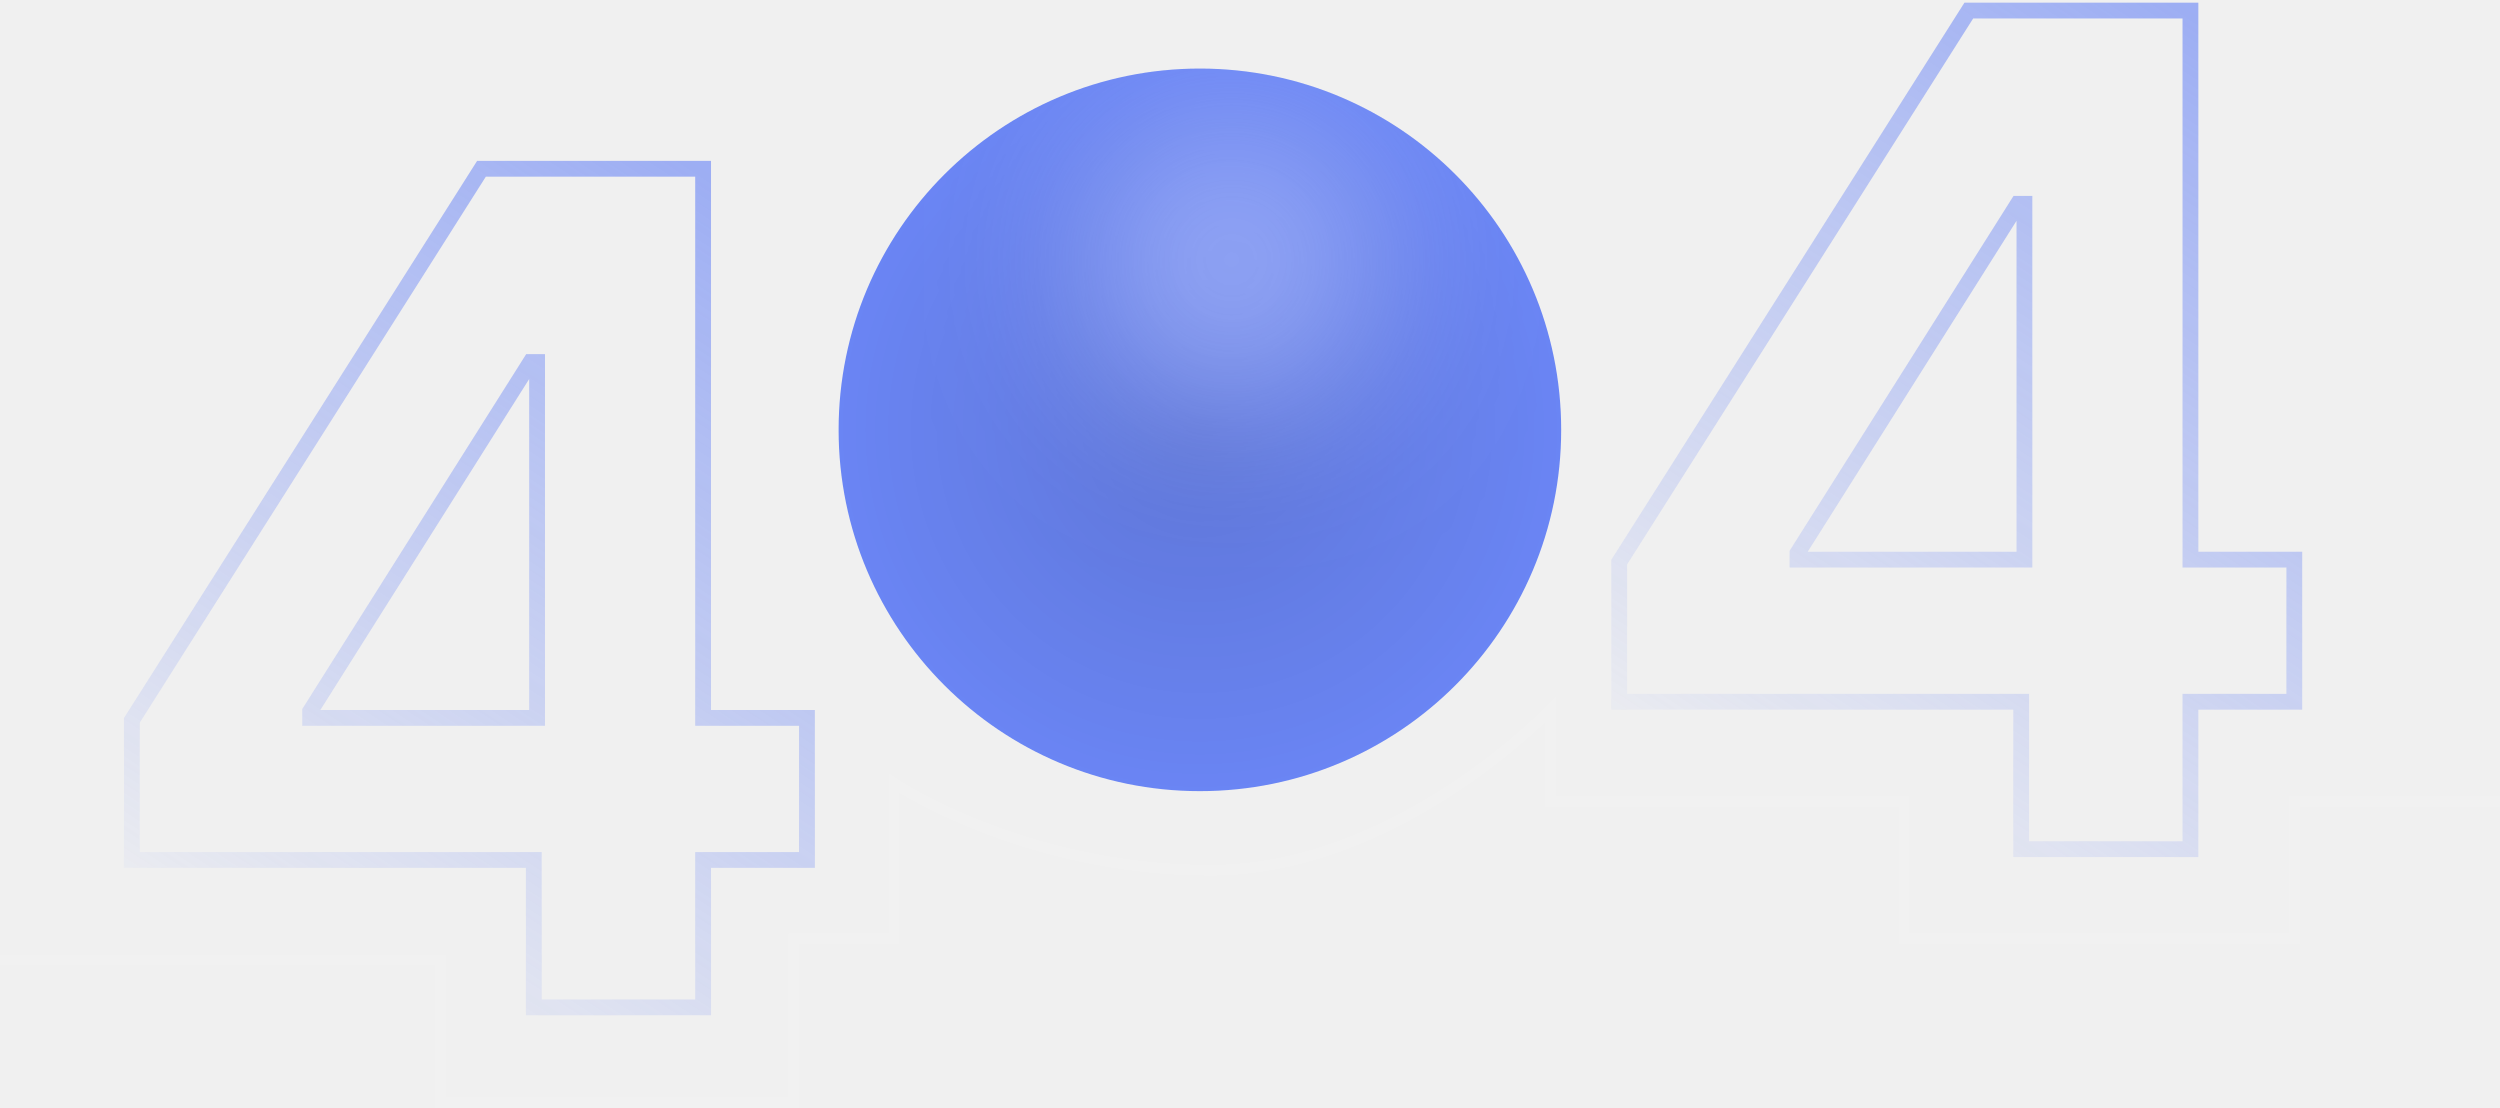
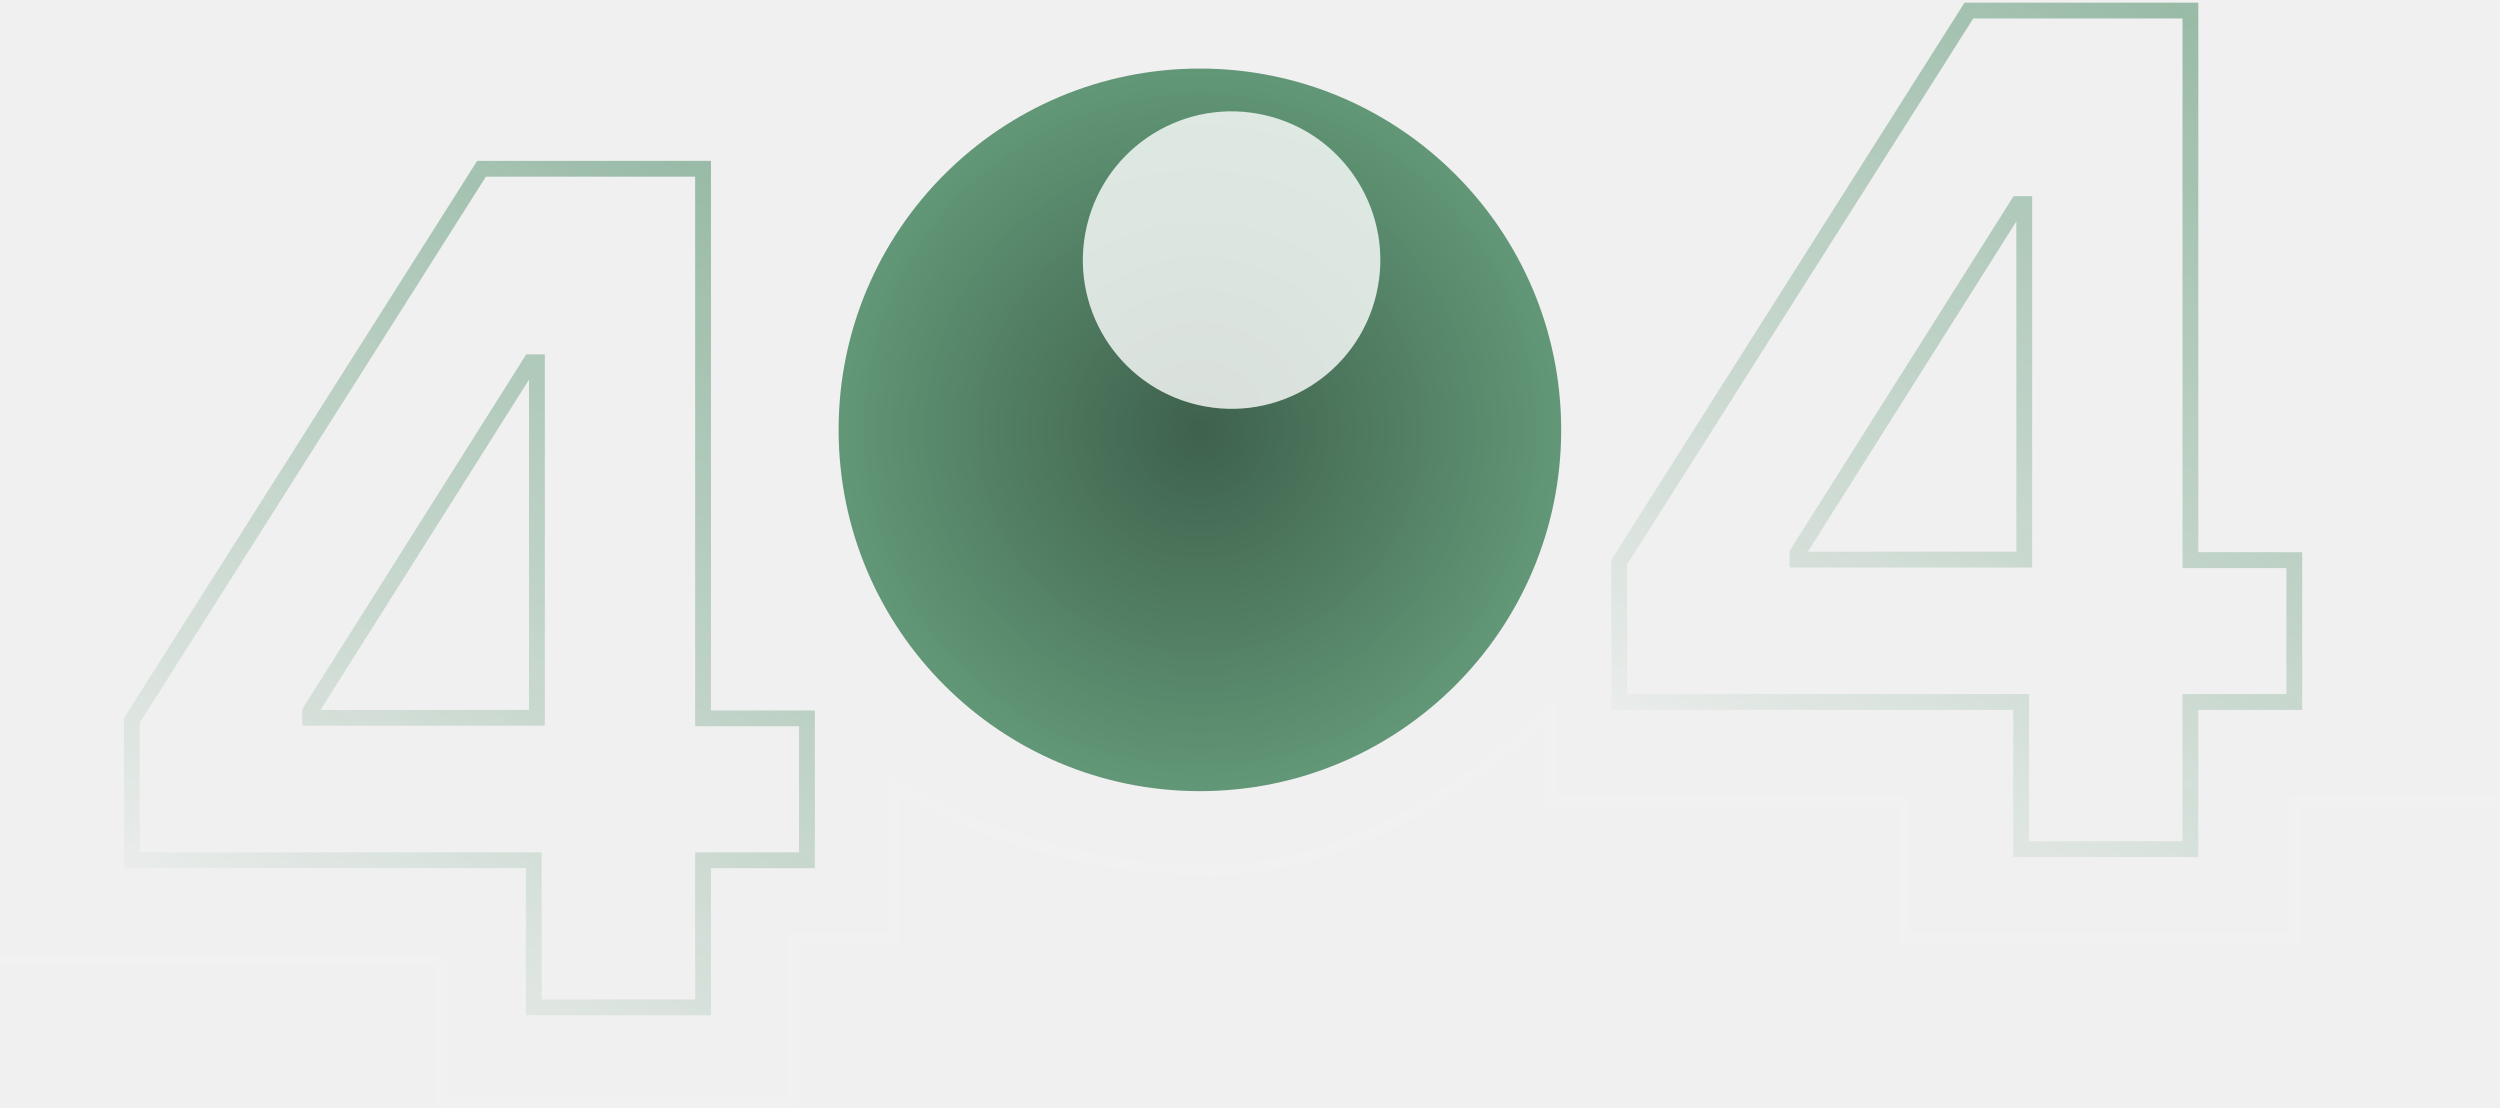
- <svg xmlns="http://www.w3.org/2000/svg" xmlns:xlink="http://www.w3.org/1999/xlink" fill="none" height="210" viewBox="0 0 474 210" width="474">
-   <filter id="a" color-interpolation-filters="sRGB" filterUnits="userSpaceOnUse" height="116.412" width="116.412" x="175.337" y="-8.941">
-     <feFlood flood-opacity="0" result="BackgroundImageFix" />
-     <feBlend in="SourceGraphic" in2="BackgroundImageFix" mode="normal" result="shape" />
-     <feGaussianBlur result="effect1_foregroundBlur_116:1137" stdDeviation="15" />
-   </filter>
-   <linearGradient id="b">
-     <stop offset="0" stop-color="#4a6cf7" stop-opacity="0" />
-     <stop offset="1" stop-color="#4a6cf7" />
+ <svg xmlns="http://www.w3.org/2000/svg" version="1.1" id="Layer_1" x="0px" y="0px" viewBox="0 0 474 210" style="enable-background:new 0 0 474 210;" xml:space="preserve">
+   <style type="text/css">
+ 	.st0{opacity:0.5;fill:none;stroke:url(#SVGID_1_);stroke-width:3;enable-background:new    ;}
+ 	
+ 		.st1{opacity:0.5;fill:none;stroke:url(#SVGID_00000147926103965727082060000005499690157996161198_);stroke-width:3;enable-background:new    ;}
+ 	.st2{opacity:0.8;fill:#41865D;enable-background:new    ;}
+ 	.st3{opacity:0.8;fill:url(#SVGID_00000044160169248284459920000013338229534405474742_);enable-background:new    ;}
+ 	.st4{opacity:0.8;}
+ 	.st5{fill:#FFFFFF;}
+ 	.st6{fill:none;stroke:#FFFFFF;stroke-width:2;stroke-opacity:8.000000e-02;}
+ </style>
+   <linearGradient id="SVGID_1_" gradientUnits="userSpaceOnUse" x1="54.593" y1="40.199" x2="155.748" y2="-115.717" gradientTransform="matrix(1 0 0 1 0 162)">
+     <stop offset="0" style="stop-color:#41865D;stop-opacity:0" />
+     <stop offset="1" style="stop-color:#41865D" />
  </linearGradient>
-   <linearGradient id="c" gradientUnits="userSpaceOnUse" x1="25" x2="126.155" xlink:href="#b" y1="183" y2="27.084" />
-   <linearGradient id="d" gradientUnits="userSpaceOnUse" x1="307" x2="408.155" xlink:href="#b" y1="153" y2="-2.916" />
-   <radialGradient id="e" cx="0" cy="0" gradientTransform="matrix(0 73.5368 -73.5368 0 227.5 81.5)" gradientUnits="userSpaceOnUse" r="1">
-     <stop offset="0" stop-opacity=".47" />
-     <stop offset="1" stop-opacity="0" />
-   </radialGradient>
-   <mask id="f" height="137" maskUnits="userSpaceOnUse" width="137" x="159" y="13">
-     <circle cx="227.5" cy="81.5" fill="#4a6cf7" opacity=".8" r="68.5" />
-   </mask>
-   <path d="m25 163.051h76.211v27.949h32.097v-27.949h19.692v-26.94h-19.692v-104.111h-42.021l-66.287 104.577zm76.831-26.94h-43.029v-1.242l41.788-66.225h1.24z" opacity=".5" stroke="url(#c)" stroke-width="3" />
-   <path d="m307 133.051h76.211v27.949h32.097v-27.949h19.692v-26.94h-19.692v-104.111h-42.021l-66.287 104.577zm76.831-26.94h-43.028v-1.242l41.788-66.225h1.24z" opacity=".5" stroke="url(#d)" stroke-width="3" />
-   <circle cx="227.5" cy="81.5" fill="#4a6cf7" opacity=".8" r="68.5" />
-   <g mask="url(#f)">
-     <circle cx="227.5" cy="81.5" fill="url(#e)" opacity=".8" r="68.5" />
-     <g filter="url(#a)" opacity=".8">
-       <circle cx="233.543" cy="49.264" fill="#fff" r="28.206" />
+   <path class="st0" d="M25,163.1h76.2V191h32.1v-27.9H153v-26.9h-19.7V32h-42L25,136.6V163.1z M101.8,136.1h-43v-1.2l41.8-66.2h1.2  V136.1z" />
+   <linearGradient id="SVGID_00000160872958993697218830000008542949502619682440_" gradientUnits="userSpaceOnUse" x1="336.593" y1="10.199" x2="437.748" y2="-145.717" gradientTransform="matrix(1 0 0 1 0 162)">
+     <stop offset="0" style="stop-color:#41865D;stop-opacity:0" />
+     <stop offset="1" style="stop-color:#41865D" />
+   </linearGradient>
+   <path style="opacity:0.5;fill:none;stroke:url(#SVGID_00000160872958993697218830000008542949502619682440_);stroke-width:3;enable-background:new    ;" d="  M307,133.1h76.2V161h32.1v-27.9H435v-26.9h-19.7V2h-42L307,106.6V133.1z M383.8,106.1h-43v-1.2l41.8-66.2h1.2V106.1z" />
+   <circle class="st2" cx="227.5" cy="81.5" r="68.5" />
+   <g>
+     <radialGradient id="SVGID_00000016041405060187218990000018419945408941526414_" cx="423.797" cy="5.793" r="1" gradientTransform="matrix(0 73.5368 -73.5368 0 653.4997 -31083.176)" gradientUnits="userSpaceOnUse">
+       <stop offset="0" style="stop-color:#000000;stop-opacity:0.47" />
+       <stop offset="1" style="stop-color:#000000;stop-opacity:0" />
+     </radialGradient>
+     <circle style="opacity:0.8;fill:url(#SVGID_00000016041405060187218990000018419945408941526414_);enable-background:new    ;" cx="227.5" cy="81.5" r="68.5" />
+     <g class="st4">
+       <ellipse transform="matrix(0.2298 -0.9732 0.9732 0.2298 131.8715 265.2268)" class="st5" cx="233.5" cy="49.3" rx="28.2" ry="28.2" />
    </g>
  </g>
-   <path d="m0 182h83.5v27h67v-31h19v-29.5s24.5 16.5 60 16.5 64.5-30.5 64.5-30.5v17.5h12.5 54.5v26h74v-26h39" stroke="#fff" stroke-opacity=".08" stroke-width="2" />
+   <path class="st6" d="M0,182h83.5v27h67v-31h19v-29.5c0,0,24.5,16.5,60,16.5s64.5-30.5,64.5-30.5V152h12.5H361v26h74v-26h39" />
</svg>
